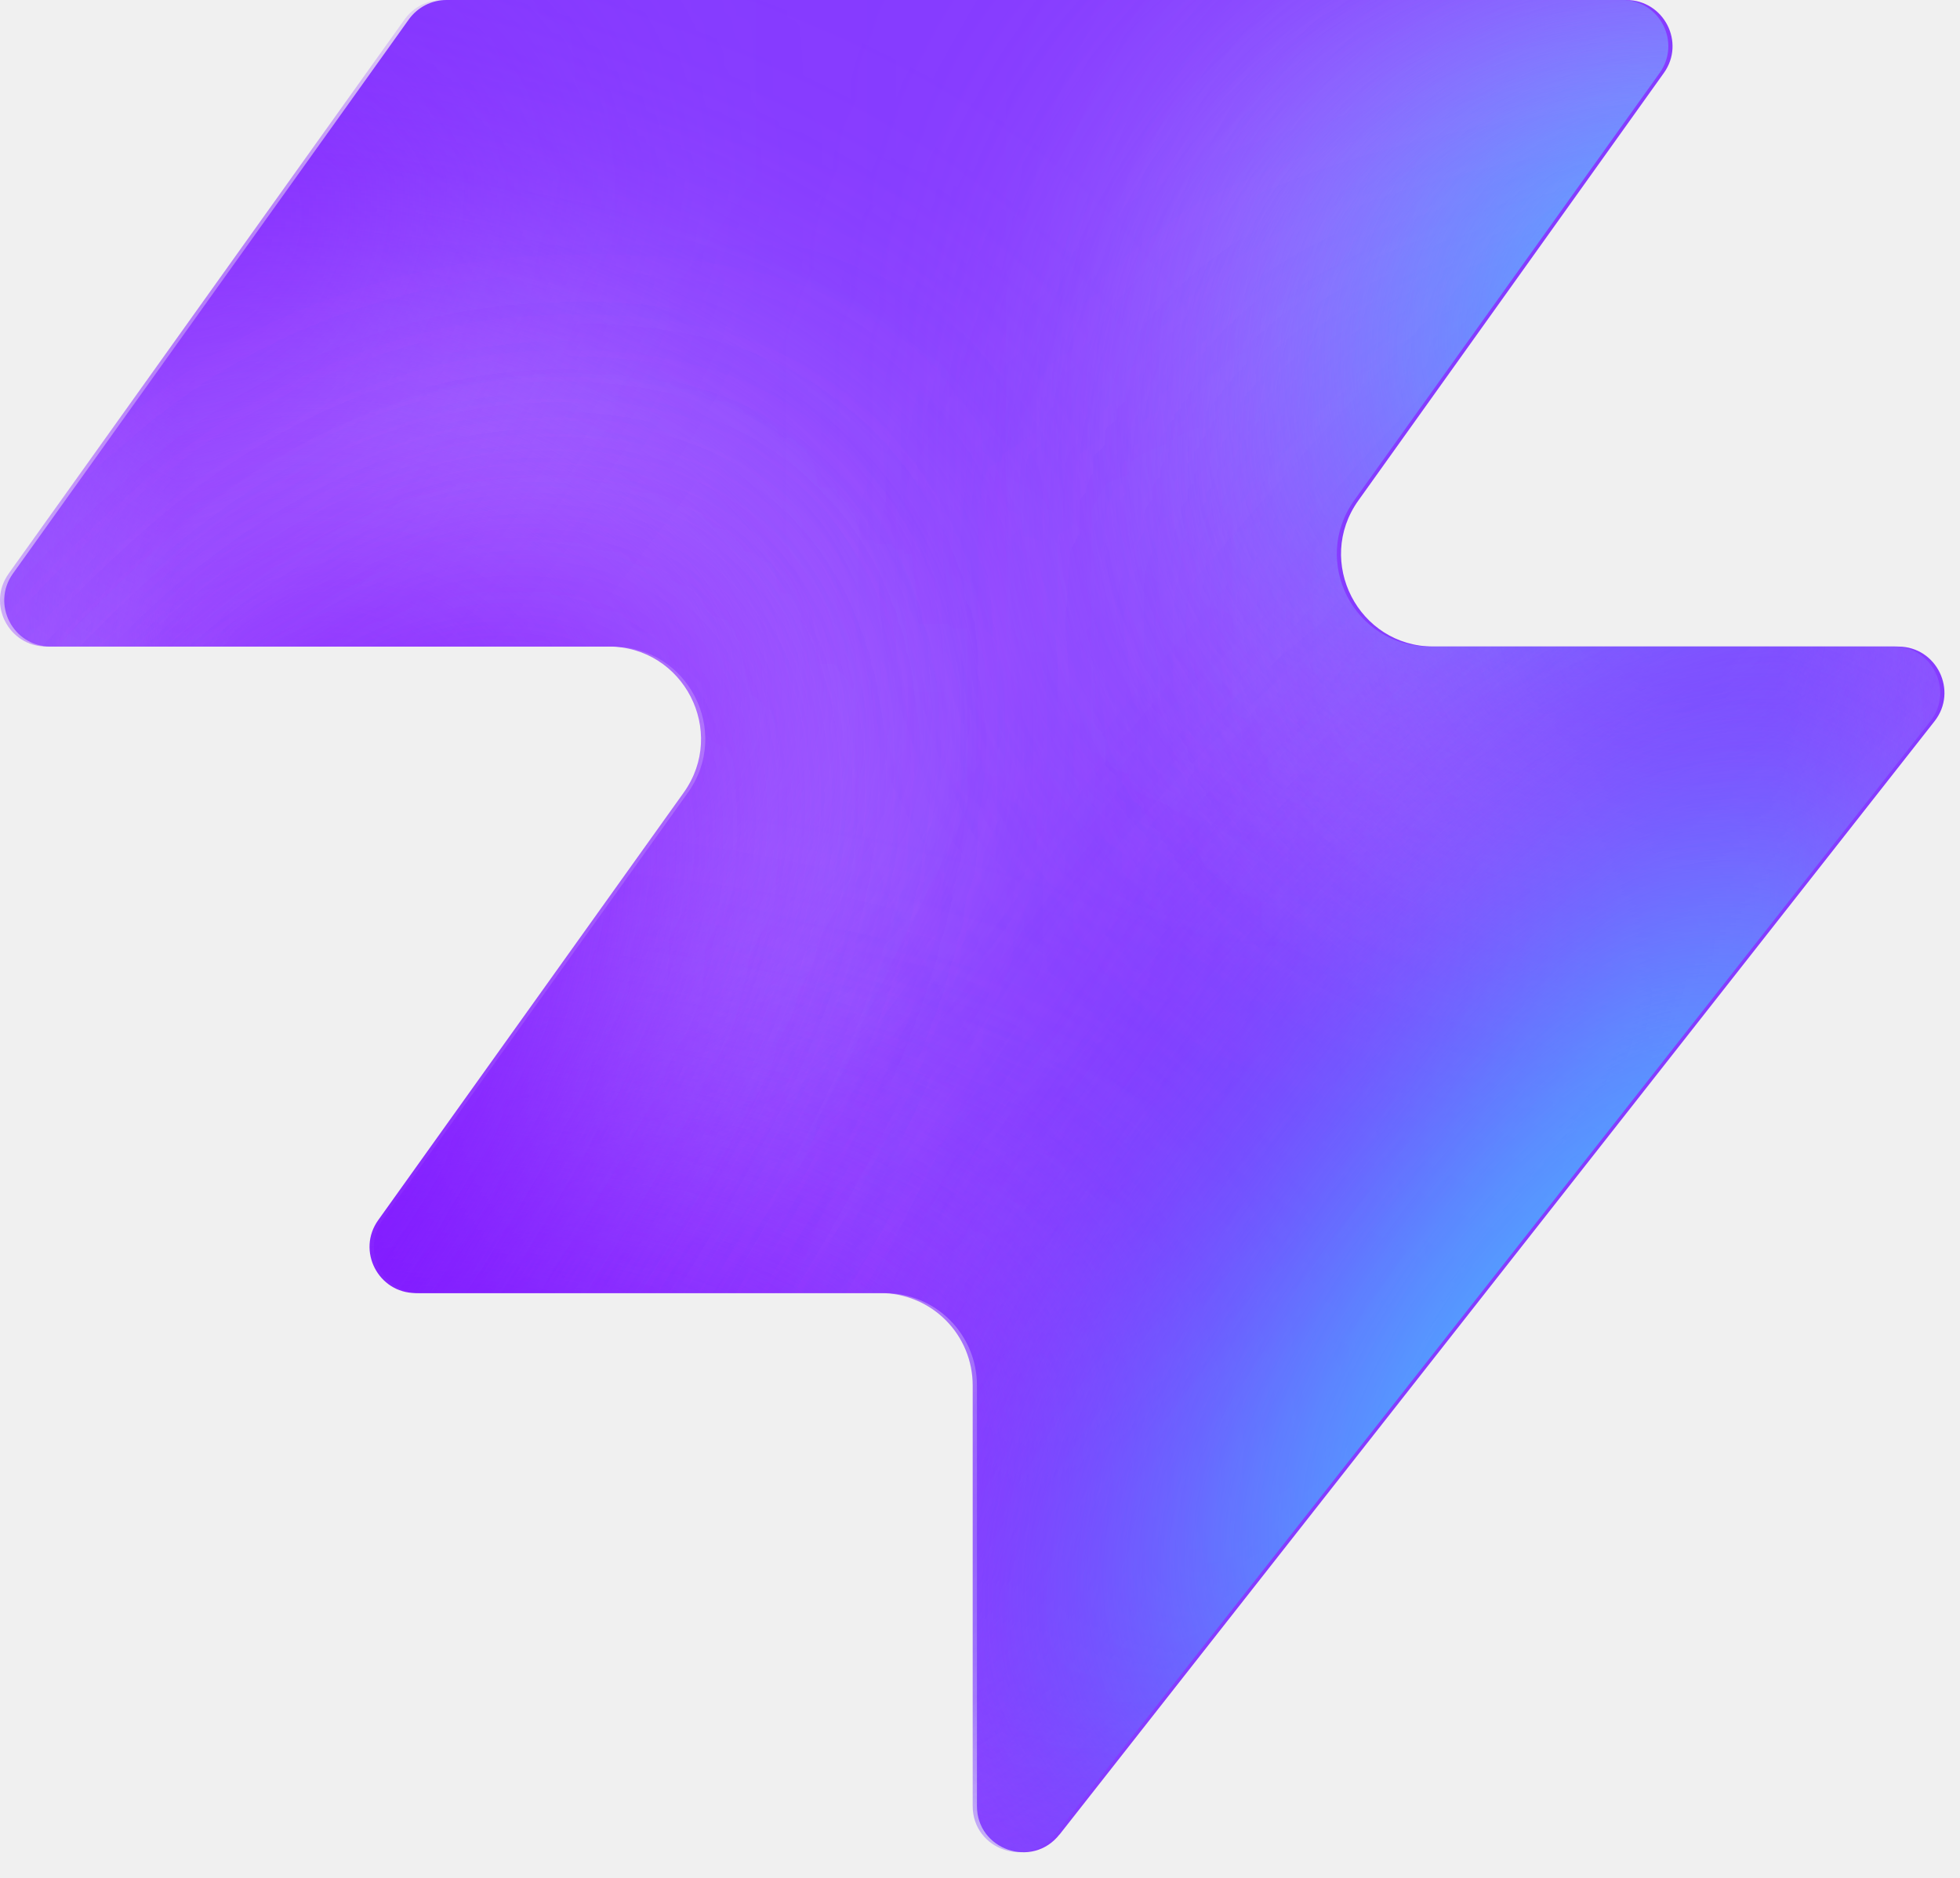
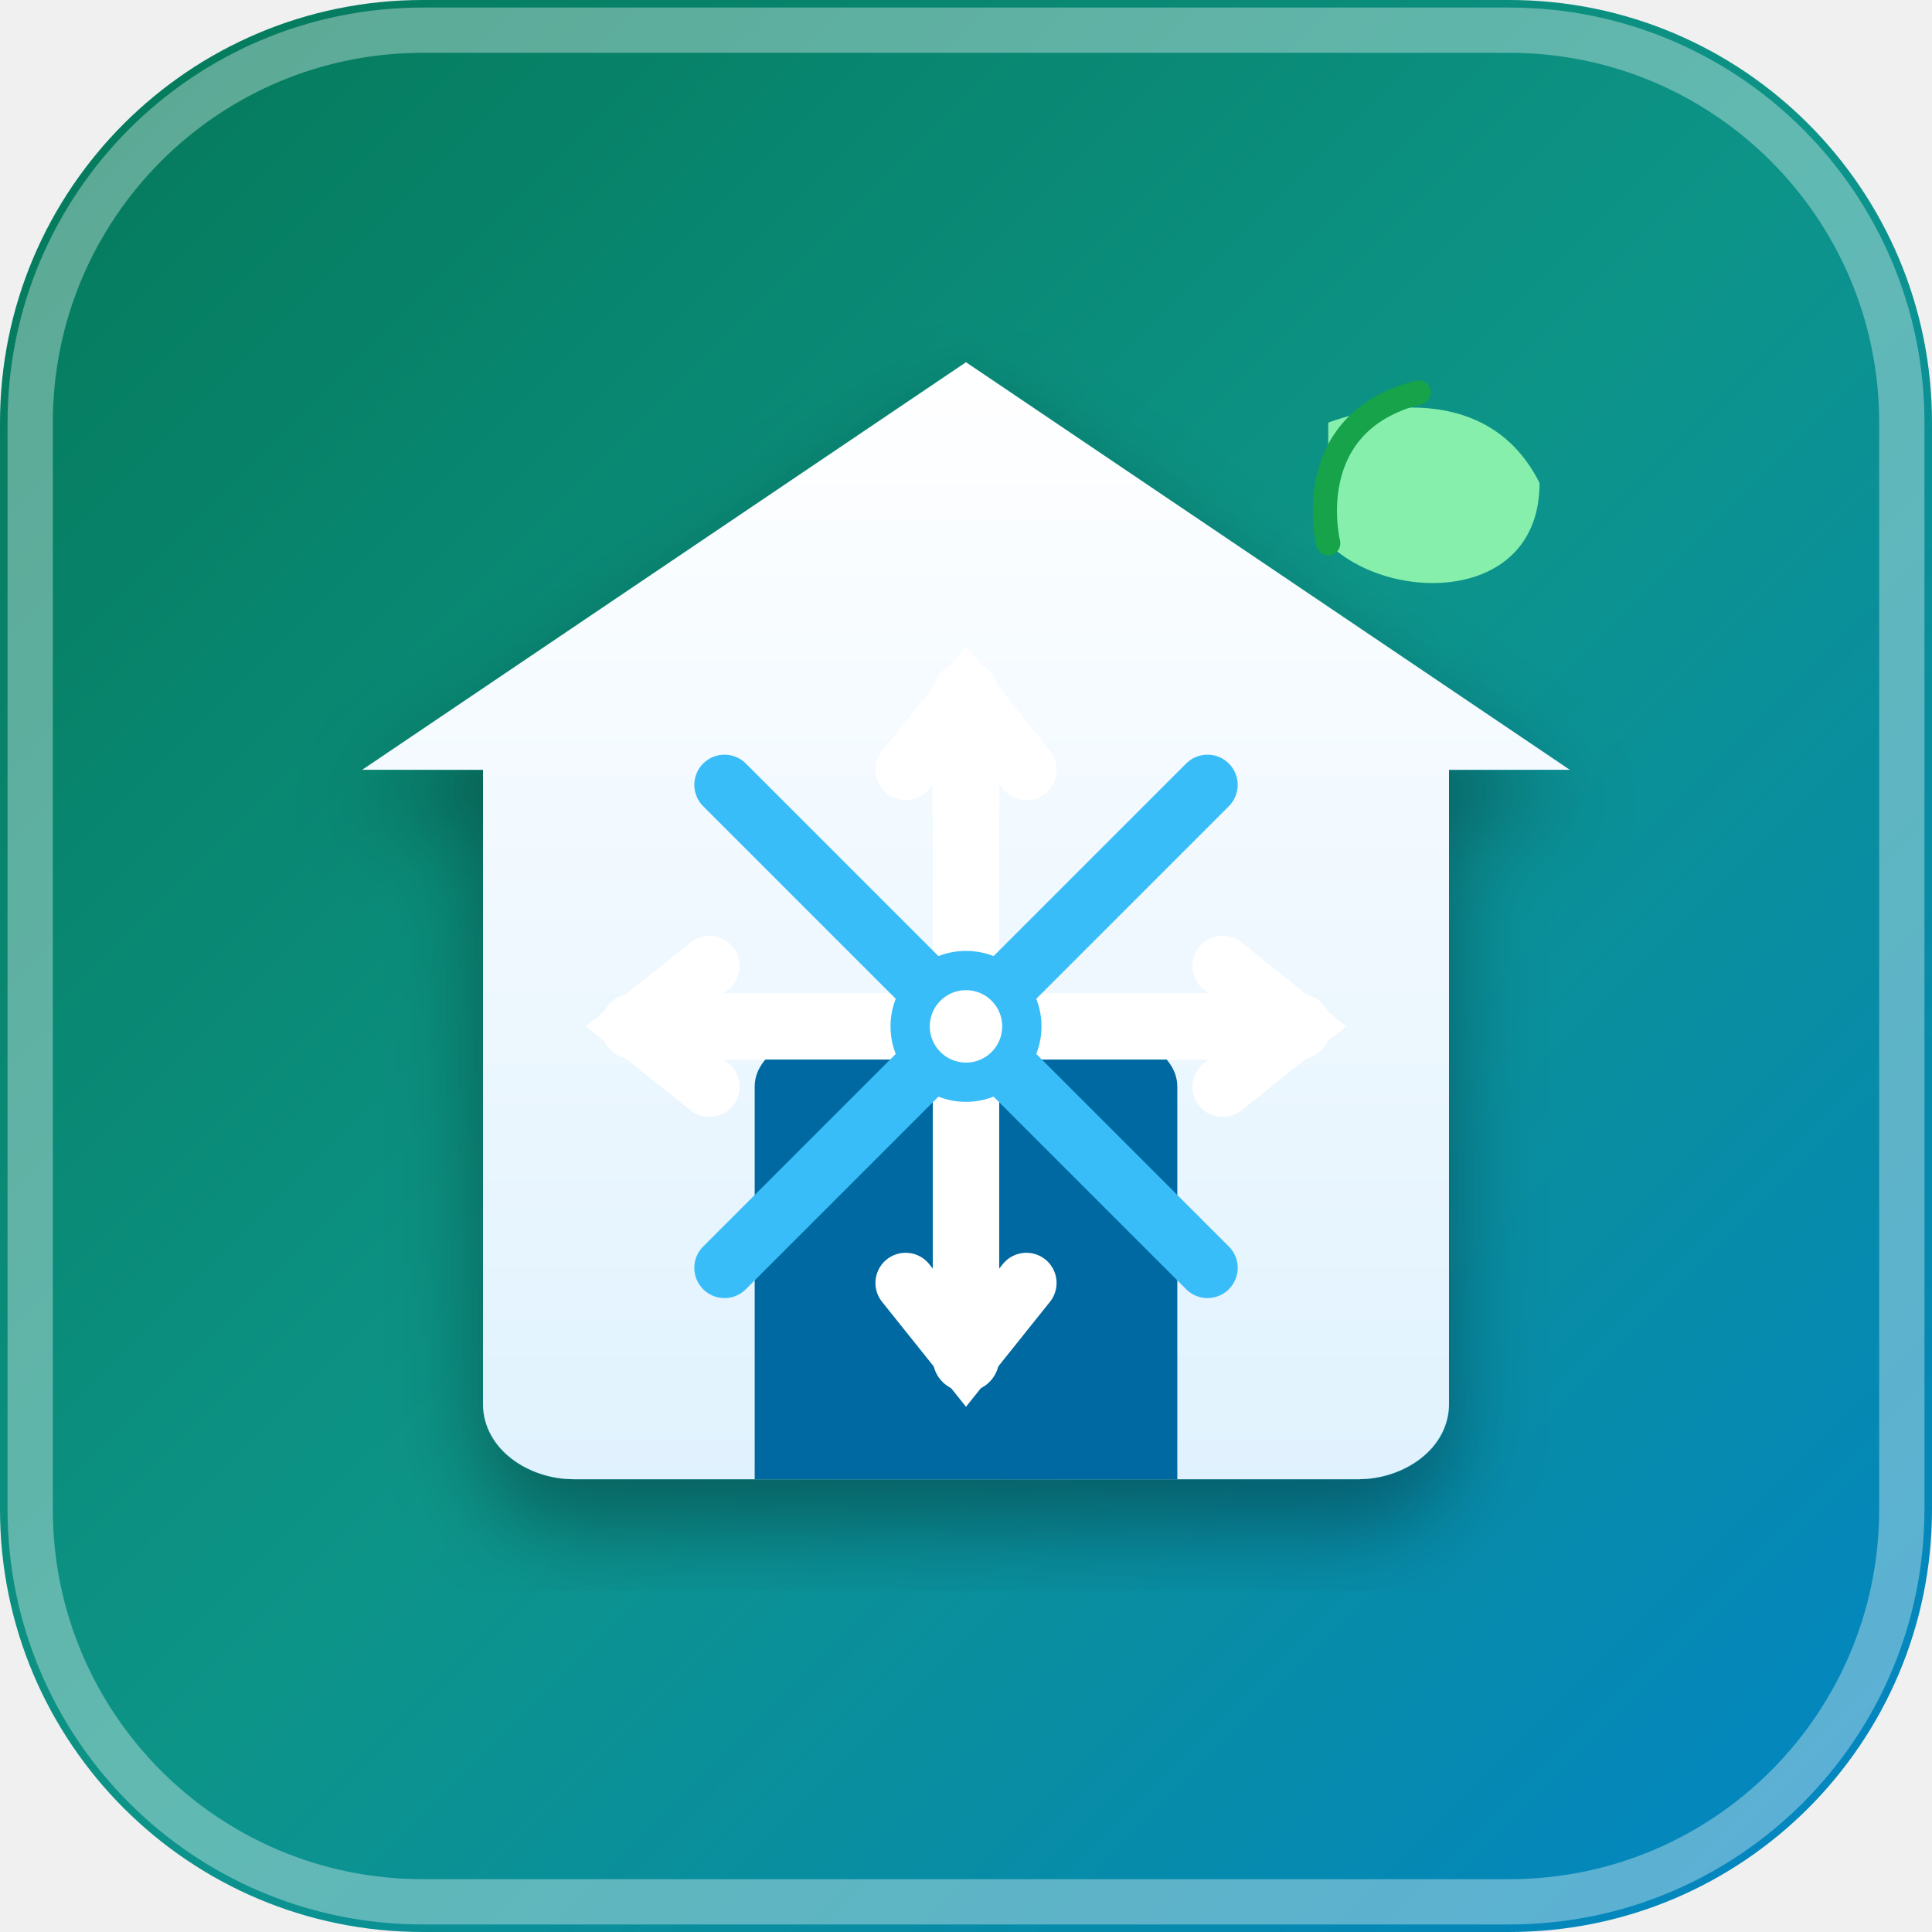
- <svg xmlns="http://www.w3.org/2000/svg" width="48" height="46" fill="none" viewBox="0 0 48 46">
-   <path fill="#863bff" d="M25.946 44.938c-.664.845-2.021.375-2.021-.698V33.937a2.26 2.26 0 0 0-2.262-2.262H10.287c-.92 0-1.456-1.04-.92-1.788l7.48-10.471c1.07-1.497 0-3.578-1.842-3.578H1.237c-.92 0-1.456-1.04-.92-1.788L10.013.474c.214-.297.556-.474.92-.474h28.894c.92 0 1.456 1.04.92 1.788l-7.48 10.471c-1.07 1.498 0 3.579 1.842 3.579h11.377c.943 0 1.473 1.088.89 1.83L25.947 44.94z" style="fill:#863bff;fill:color(display-p3 .525 .23 1);fill-opacity:1" />
-   <mask id="a" width="48" height="46" x="0" y="0" maskUnits="userSpaceOnUse" style="mask-type:alpha">
-     <path fill="#000" d="M25.842 44.938c-.664.844-2.021.375-2.021-.698V33.937a2.26 2.26 0 0 0-2.262-2.262H10.183c-.92 0-1.456-1.04-.92-1.788l7.48-10.471c1.07-1.498 0-3.579-1.842-3.579H1.133c-.92 0-1.456-1.04-.92-1.787L9.91.473c.214-.297.556-.474.92-.474h28.894c.92 0 1.456 1.04.92 1.788l-7.48 10.471c-1.07 1.498 0 3.578 1.842 3.578h11.377c.943 0 1.473 1.088.89 1.832L25.843 44.94z" style="fill:#000;fill-opacity:1" />
-   </mask>
-   <g mask="url(#a)">
-     <g filter="url(#b)">
-       <ellipse cx="5.508" cy="14.704" fill="#ede6ff" rx="5.508" ry="14.704" style="fill:#ede6ff;fill:color(display-p3 .927 .903 1);fill-opacity:1" transform="matrix(.00324 1 1 -.00324 -4.47 31.516)" />
-     </g>
-     <g filter="url(#c)">
-       <ellipse cx="10.399" cy="29.851" fill="#ede6ff" rx="10.399" ry="29.851" style="fill:#ede6ff;fill:color(display-p3 .927 .903 1);fill-opacity:1" transform="matrix(.00324 1 1 -.00324 -39.328 7.883)" />
-     </g>
-     <g filter="url(#d)">
-       <ellipse cx="5.508" cy="30.487" fill="#7e14ff" rx="5.508" ry="30.487" style="fill:#7e14ff;fill:color(display-p3 .492 .077 1);fill-opacity:1" transform="rotate(89.814 -25.913 -14.639)scale(1 -1)" />
-     </g>
-     <g filter="url(#e)">
-       <ellipse cx="5.508" cy="30.599" fill="#7e14ff" rx="5.508" ry="30.599" style="fill:#7e14ff;fill:color(display-p3 .492 .077 1);fill-opacity:1" transform="rotate(89.814 -32.644 -3.334)scale(1 -1)" />
-     </g>
-     <g filter="url(#f)">
-       <ellipse cx="5.508" cy="30.599" fill="#7e14ff" rx="5.508" ry="30.599" style="fill:#7e14ff;fill:color(display-p3 .492 .077 1);fill-opacity:1" transform="matrix(.00324 1 1 -.00324 -34.34 30.47)" />
-     </g>
-     <g filter="url(#g)">
-       <ellipse cx="14.072" cy="22.078" fill="#ede6ff" rx="14.072" ry="22.078" style="fill:#ede6ff;fill:color(display-p3 .927 .903 1);fill-opacity:1" transform="rotate(93.35 24.506 48.493)scale(-1 1)" />
-     </g>
-     <g filter="url(#h)">
-       <ellipse cx="3.47" cy="21.501" fill="#7e14ff" rx="3.47" ry="21.501" style="fill:#7e14ff;fill:color(display-p3 .492 .077 1);fill-opacity:1" transform="rotate(89.009 28.708 47.59)scale(-1 1)" />
-     </g>
-     <g filter="url(#i)">
-       <ellipse cx="3.47" cy="21.501" fill="#7e14ff" rx="3.47" ry="21.501" style="fill:#7e14ff;fill:color(display-p3 .492 .077 1);fill-opacity:1" transform="rotate(89.009 28.708 47.59)scale(-1 1)" />
-     </g>
-     <g filter="url(#j)">
-       <ellipse cx=".387" cy="8.972" fill="#7e14ff" rx="4.407" ry="29.108" style="fill:#7e14ff;fill:color(display-p3 .492 .077 1);fill-opacity:1" transform="rotate(39.51 .387 8.972)" />
-     </g>
-     <g filter="url(#k)">
-       <ellipse cx="47.523" cy="-6.092" fill="#7e14ff" rx="4.407" ry="29.108" style="fill:#7e14ff;fill:color(display-p3 .492 .077 1);fill-opacity:1" transform="rotate(37.892 47.523 -6.092)" />
-     </g>
-     <g filter="url(#l)">
-       <ellipse cx="41.412" cy="6.333" fill="#47bfff" rx="5.971" ry="9.665" style="fill:#47bfff;fill:color(display-p3 .28 .748 1);fill-opacity:1" transform="rotate(37.892 41.412 6.333)" />
-     </g>
-     <g filter="url(#m)">
-       <ellipse cx="-1.879" cy="38.332" fill="#7e14ff" rx="4.407" ry="29.108" style="fill:#7e14ff;fill:color(display-p3 .492 .077 1);fill-opacity:1" transform="rotate(37.892 -1.88 38.332)" />
-     </g>
-     <g filter="url(#n)">
-       <ellipse cx="-1.879" cy="38.332" fill="#7e14ff" rx="4.407" ry="29.108" style="fill:#7e14ff;fill:color(display-p3 .492 .077 1);fill-opacity:1" transform="rotate(37.892 -1.88 38.332)" />
-     </g>
-     <g filter="url(#o)">
-       <ellipse cx="35.651" cy="29.907" fill="#7e14ff" rx="4.407" ry="29.108" style="fill:#7e14ff;fill:color(display-p3 .492 .077 1);fill-opacity:1" transform="rotate(37.892 35.651 29.907)" />
-     </g>
-     <g filter="url(#p)">
-       <ellipse cx="38.418" cy="32.4" fill="#47bfff" rx="5.971" ry="15.297" style="fill:#47bfff;fill:color(display-p3 .28 .748 1);fill-opacity:1" transform="rotate(37.892 38.418 32.4)" />
-     </g>
-   </g>
+ <svg xmlns="http://www.w3.org/2000/svg" viewBox="0 0 64 64" fill="none">
  <defs>
-     <filter id="b" width="60.045" height="41.654" x="-19.77" y="16.149" color-interpolation-filters="sRGB" filterUnits="userSpaceOnUse">
-       <feFlood flood-opacity="0" result="BackgroundImageFix" />
-       <feBlend in="SourceGraphic" in2="BackgroundImageFix" result="shape" />
-       <feGaussianBlur result="effect1_foregroundBlur_2002_17158" stdDeviation="7.659" />
-     </filter>
-     <filter id="c" width="90.34" height="51.437" x="-54.613" y="-7.533" color-interpolation-filters="sRGB" filterUnits="userSpaceOnUse">
-       <feFlood flood-opacity="0" result="BackgroundImageFix" />
-       <feBlend in="SourceGraphic" in2="BackgroundImageFix" result="shape" />
-       <feGaussianBlur result="effect1_foregroundBlur_2002_17158" stdDeviation="7.659" />
-     </filter>
-     <filter id="d" width="79.355" height="29.4" x="-49.64" y="2.03" color-interpolation-filters="sRGB" filterUnits="userSpaceOnUse">
-       <feFlood flood-opacity="0" result="BackgroundImageFix" />
-       <feBlend in="SourceGraphic" in2="BackgroundImageFix" result="shape" />
-       <feGaussianBlur result="effect1_foregroundBlur_2002_17158" stdDeviation="4.596" />
-     </filter>
-     <filter id="e" width="79.579" height="29.4" x="-45.045" y="20.029" color-interpolation-filters="sRGB" filterUnits="userSpaceOnUse">
-       <feFlood flood-opacity="0" result="BackgroundImageFix" />
-       <feBlend in="SourceGraphic" in2="BackgroundImageFix" result="shape" />
-       <feGaussianBlur result="effect1_foregroundBlur_2002_17158" stdDeviation="4.596" />
-     </filter>
-     <filter id="f" width="79.579" height="29.4" x="-43.513" y="21.178" color-interpolation-filters="sRGB" filterUnits="userSpaceOnUse">
-       <feFlood flood-opacity="0" result="BackgroundImageFix" />
-       <feBlend in="SourceGraphic" in2="BackgroundImageFix" result="shape" />
-       <feGaussianBlur result="effect1_foregroundBlur_2002_17158" stdDeviation="4.596" />
-     </filter>
-     <filter id="g" width="74.749" height="58.852" x="15.756" y="-17.901" color-interpolation-filters="sRGB" filterUnits="userSpaceOnUse">
-       <feFlood flood-opacity="0" result="BackgroundImageFix" />
-       <feBlend in="SourceGraphic" in2="BackgroundImageFix" result="shape" />
-       <feGaussianBlur result="effect1_foregroundBlur_2002_17158" stdDeviation="7.659" />
-     </filter>
-     <filter id="h" width="61.377" height="25.362" x="23.548" y="2.284" color-interpolation-filters="sRGB" filterUnits="userSpaceOnUse">
-       <feFlood flood-opacity="0" result="BackgroundImageFix" />
-       <feBlend in="SourceGraphic" in2="BackgroundImageFix" result="shape" />
-       <feGaussianBlur result="effect1_foregroundBlur_2002_17158" stdDeviation="4.596" />
-     </filter>
-     <filter id="i" width="61.377" height="25.362" x="23.548" y="2.284" color-interpolation-filters="sRGB" filterUnits="userSpaceOnUse">
-       <feFlood flood-opacity="0" result="BackgroundImageFix" />
-       <feBlend in="SourceGraphic" in2="BackgroundImageFix" result="shape" />
-       <feGaussianBlur result="effect1_foregroundBlur_2002_17158" stdDeviation="4.596" />
-     </filter>
-     <filter id="j" width="56.045" height="63.649" x="-27.636" y="-22.853" color-interpolation-filters="sRGB" filterUnits="userSpaceOnUse">
-       <feFlood flood-opacity="0" result="BackgroundImageFix" />
-       <feBlend in="SourceGraphic" in2="BackgroundImageFix" result="shape" />
-       <feGaussianBlur result="effect1_foregroundBlur_2002_17158" stdDeviation="4.596" />
-     </filter>
-     <filter id="k" width="54.814" height="64.646" x="20.116" y="-38.415" color-interpolation-filters="sRGB" filterUnits="userSpaceOnUse">
-       <feFlood flood-opacity="0" result="BackgroundImageFix" />
-       <feBlend in="SourceGraphic" in2="BackgroundImageFix" result="shape" />
-       <feGaussianBlur result="effect1_foregroundBlur_2002_17158" stdDeviation="4.596" />
-     </filter>
-     <filter id="l" width="33.541" height="35.313" x="24.641" y="-11.323" color-interpolation-filters="sRGB" filterUnits="userSpaceOnUse">
-       <feFlood flood-opacity="0" result="BackgroundImageFix" />
-       <feBlend in="SourceGraphic" in2="BackgroundImageFix" result="shape" />
-       <feGaussianBlur result="effect1_foregroundBlur_2002_17158" stdDeviation="4.596" />
-     </filter>
-     <filter id="m" width="54.814" height="64.646" x="-29.286" y="6.009" color-interpolation-filters="sRGB" filterUnits="userSpaceOnUse">
-       <feFlood flood-opacity="0" result="BackgroundImageFix" />
-       <feBlend in="SourceGraphic" in2="BackgroundImageFix" result="shape" />
-       <feGaussianBlur result="effect1_foregroundBlur_2002_17158" stdDeviation="4.596" />
-     </filter>
-     <filter id="n" width="54.814" height="64.646" x="-29.286" y="6.009" color-interpolation-filters="sRGB" filterUnits="userSpaceOnUse">
-       <feFlood flood-opacity="0" result="BackgroundImageFix" />
-       <feBlend in="SourceGraphic" in2="BackgroundImageFix" result="shape" />
-       <feGaussianBlur result="effect1_foregroundBlur_2002_17158" stdDeviation="4.596" />
-     </filter>
-     <filter id="o" width="54.814" height="64.646" x="8.244" y="-2.416" color-interpolation-filters="sRGB" filterUnits="userSpaceOnUse">
-       <feFlood flood-opacity="0" result="BackgroundImageFix" />
-       <feBlend in="SourceGraphic" in2="BackgroundImageFix" result="shape" />
-       <feGaussianBlur result="effect1_foregroundBlur_2002_17158" stdDeviation="4.596" />
-     </filter>
-     <filter id="p" width="39.409" height="43.623" x="18.713" y="10.588" color-interpolation-filters="sRGB" filterUnits="userSpaceOnUse">
-       <feFlood flood-opacity="0" result="BackgroundImageFix" />
-       <feBlend in="SourceGraphic" in2="BackgroundImageFix" result="shape" />
-       <feGaussianBlur result="effect1_foregroundBlur_2002_17158" stdDeviation="4.596" />
+     <linearGradient id="bgGrad" x1="0%" y1="0%" x2="100%" y2="100%">
+       <stop offset="0%" stop-color="#047857" />
+       <stop offset="50%" stop-color="#0d9488" />
+       <stop offset="100%" stop-color="#0284c7" />
+     </linearGradient>
+     <linearGradient id="roofGrad" x1="0%" y1="0%" x2="0%" y2="100%">
+       <stop offset="0%" stop-color="#ffffff" />
+       <stop offset="100%" stop-color="#e0f2fe" />
+     </linearGradient>
+     <filter id="shadow" x="-10%" y="-10%" width="120%" height="120%">
+       <feDropShadow dx="0" dy="1.5" stdDeviation="1.5" flood-opacity="0.35" />
    </filter>
  </defs>
+   <rect width="64" height="64" rx="14" fill="url(#bgGrad)" />
+   <rect width="62" height="62" x="1" y="1" rx="13" stroke="rgba(255,255,255,0.35)" stroke-width="1.5" />
+   <g filter="url(#shadow)">
+     <path d="M32 12L12 25.5H16V46.5C16 48 17.5 49 19 49H45C46.5 49 48 48 48 46.5V25.5H52L32 12Z" fill="url(#roofGrad)" />
+     <path d="M25 49V36C25 32.5 39 32.5 39 36V49H25Z" fill="#0369a1" />
+   </g>
+   <g stroke="#38bdf8" stroke-width="2" stroke-linecap="round">
+     <line x1="32" y1="23" x2="32" y2="45" stroke="#ffffff" stroke-width="2.2" />
+     <line x1="21" y1="34" x2="43" y2="34" stroke="#ffffff" stroke-width="2.2" />
+     <line x1="24" y1="26" x2="40" y2="42" />
+     <line x1="24" y1="42" x2="40" y2="26" />
+     <path d="M30 25.5L32 23L34 25.5" stroke="#ffffff" />
+     <path d="M30 42.5L32 45L34 42.5" stroke="#ffffff" />
+     <path d="M23.5 32L21 34L23.5 36" stroke="#ffffff" />
+     <path d="M40.5 32L43 34L40.5 36" stroke="#ffffff" />
+   </g>
+   <circle cx="32" cy="34" r="2.5" fill="#38bdf8" />
+   <circle cx="32" cy="34" r="1.2" fill="#ffffff" />
+   <path d="M44 14C44 14 49 12 51 16C51 20 46 20 44 18Z" fill="#86efac" />
+   <path d="M44 18C44 18 43 14 47 13" stroke="#16a34a" stroke-width="0.8" stroke-linecap="round" />
</svg>
